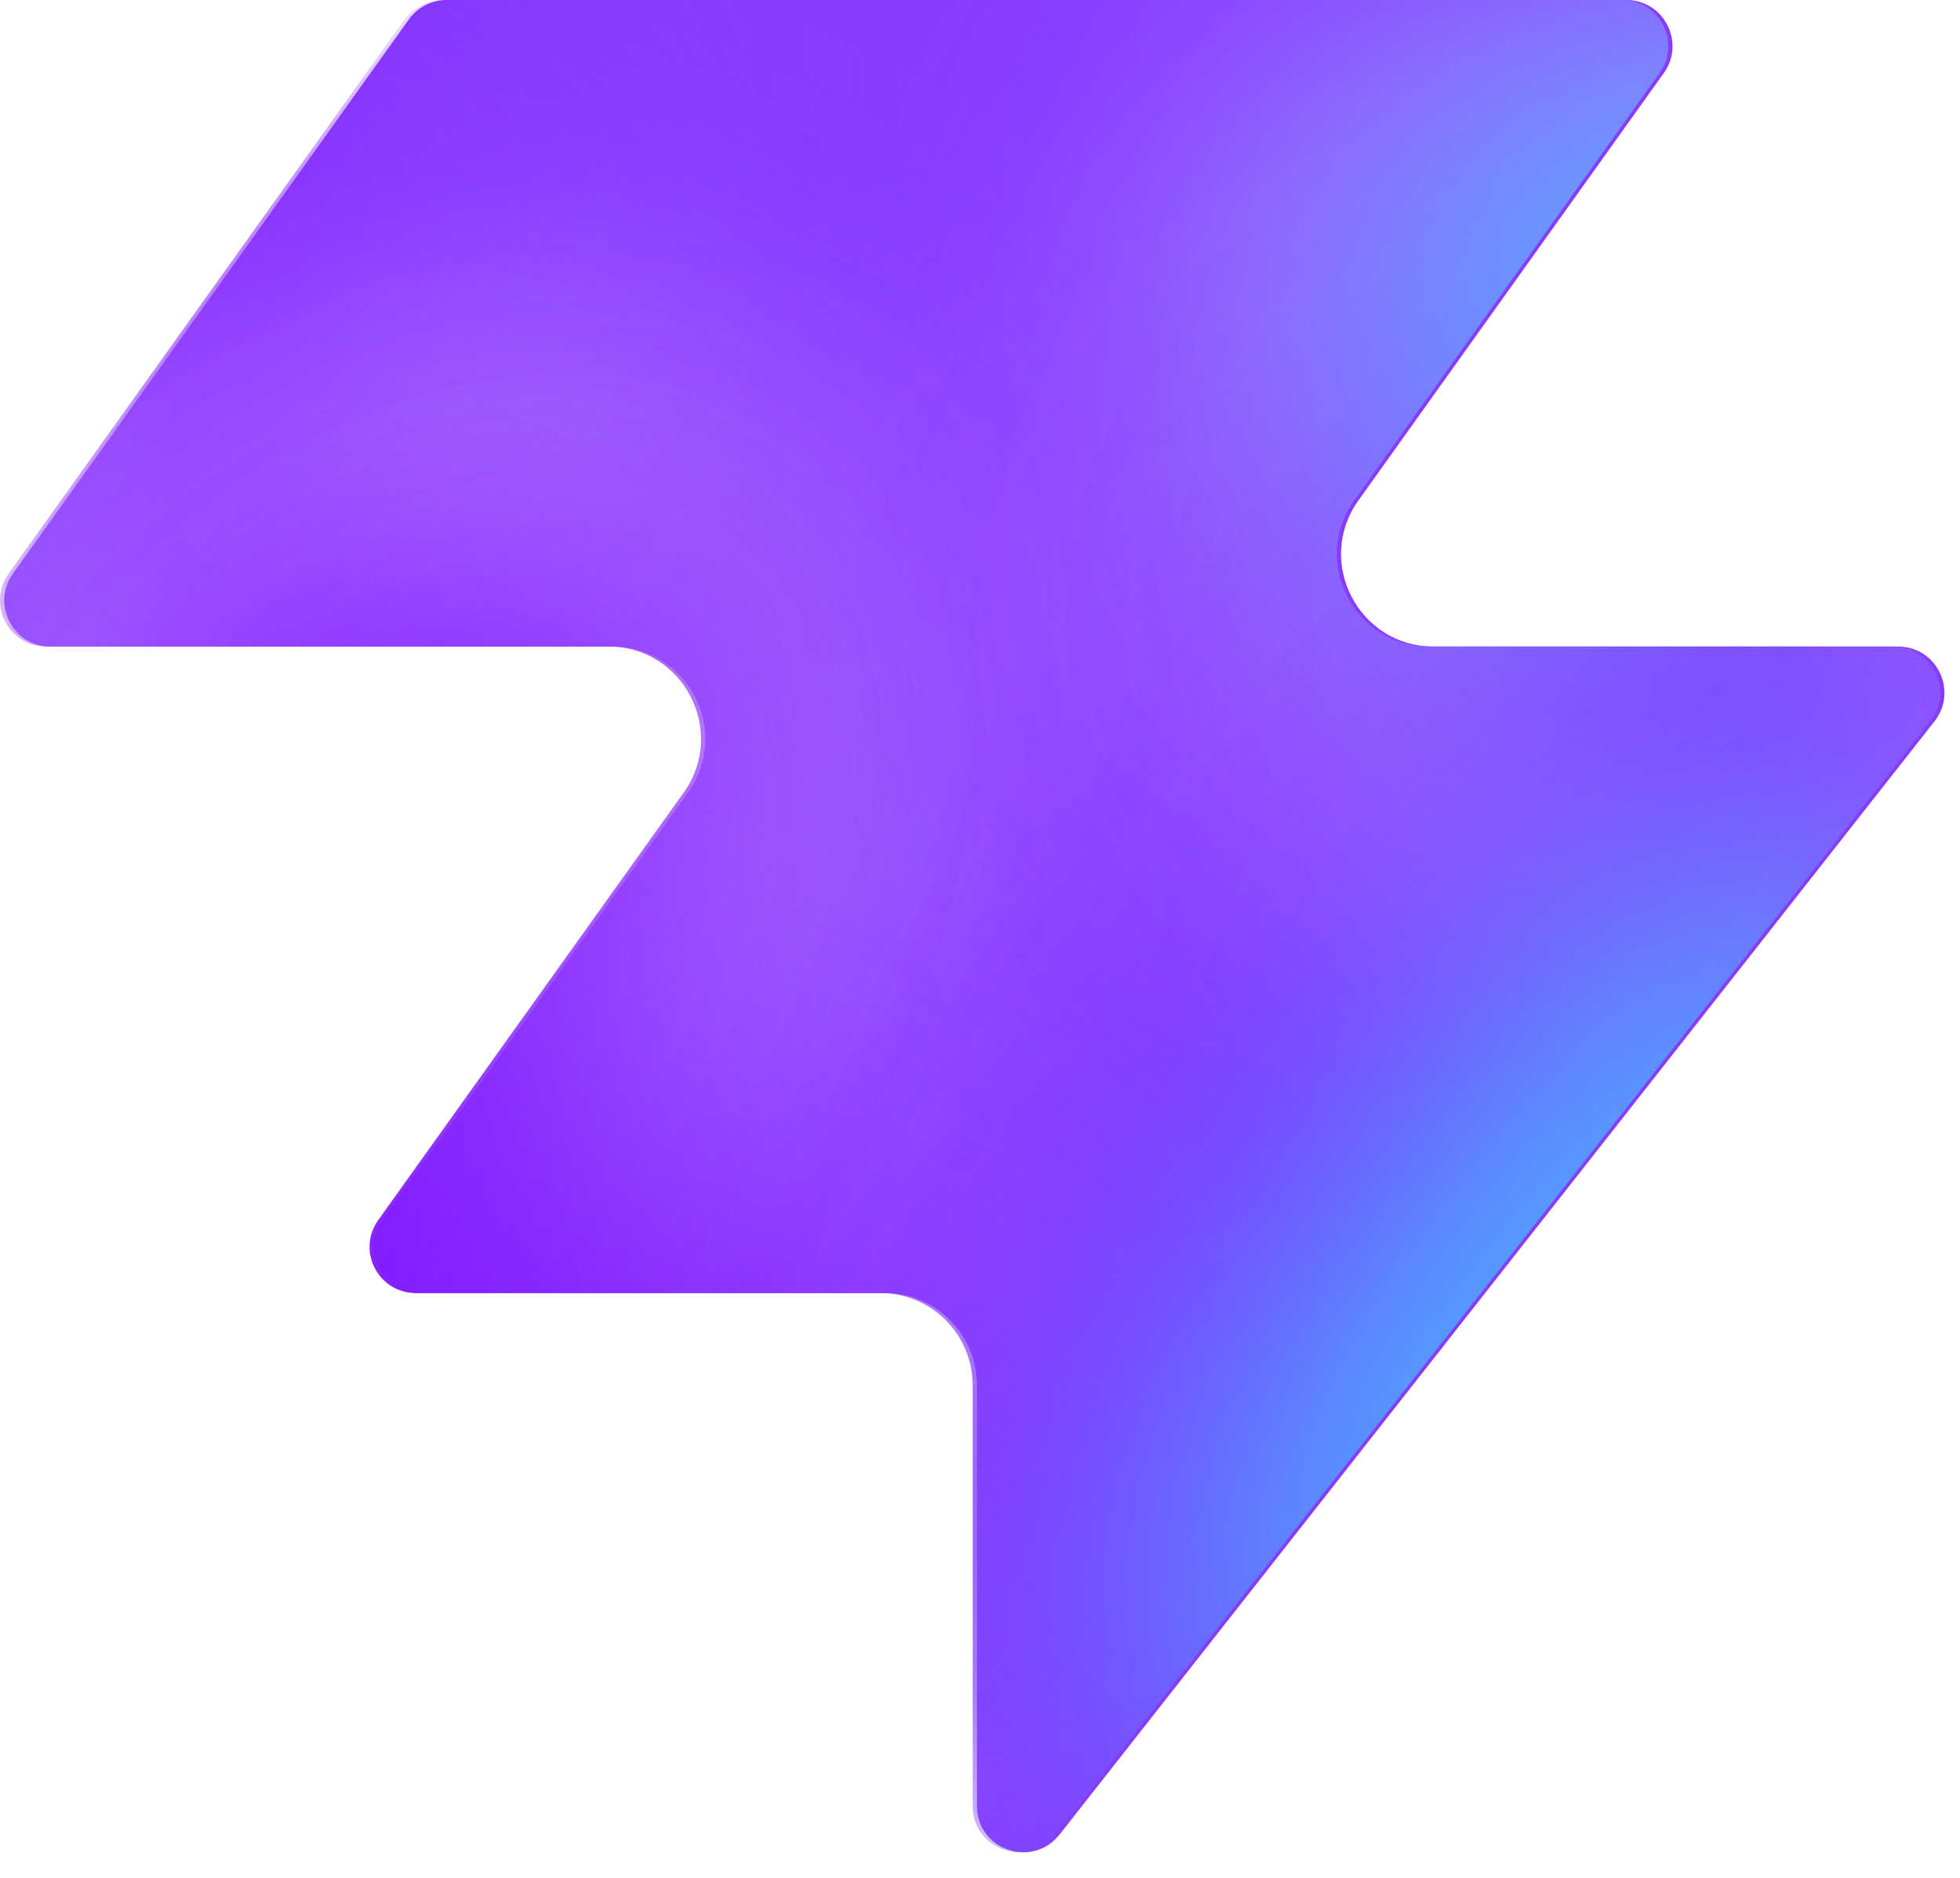
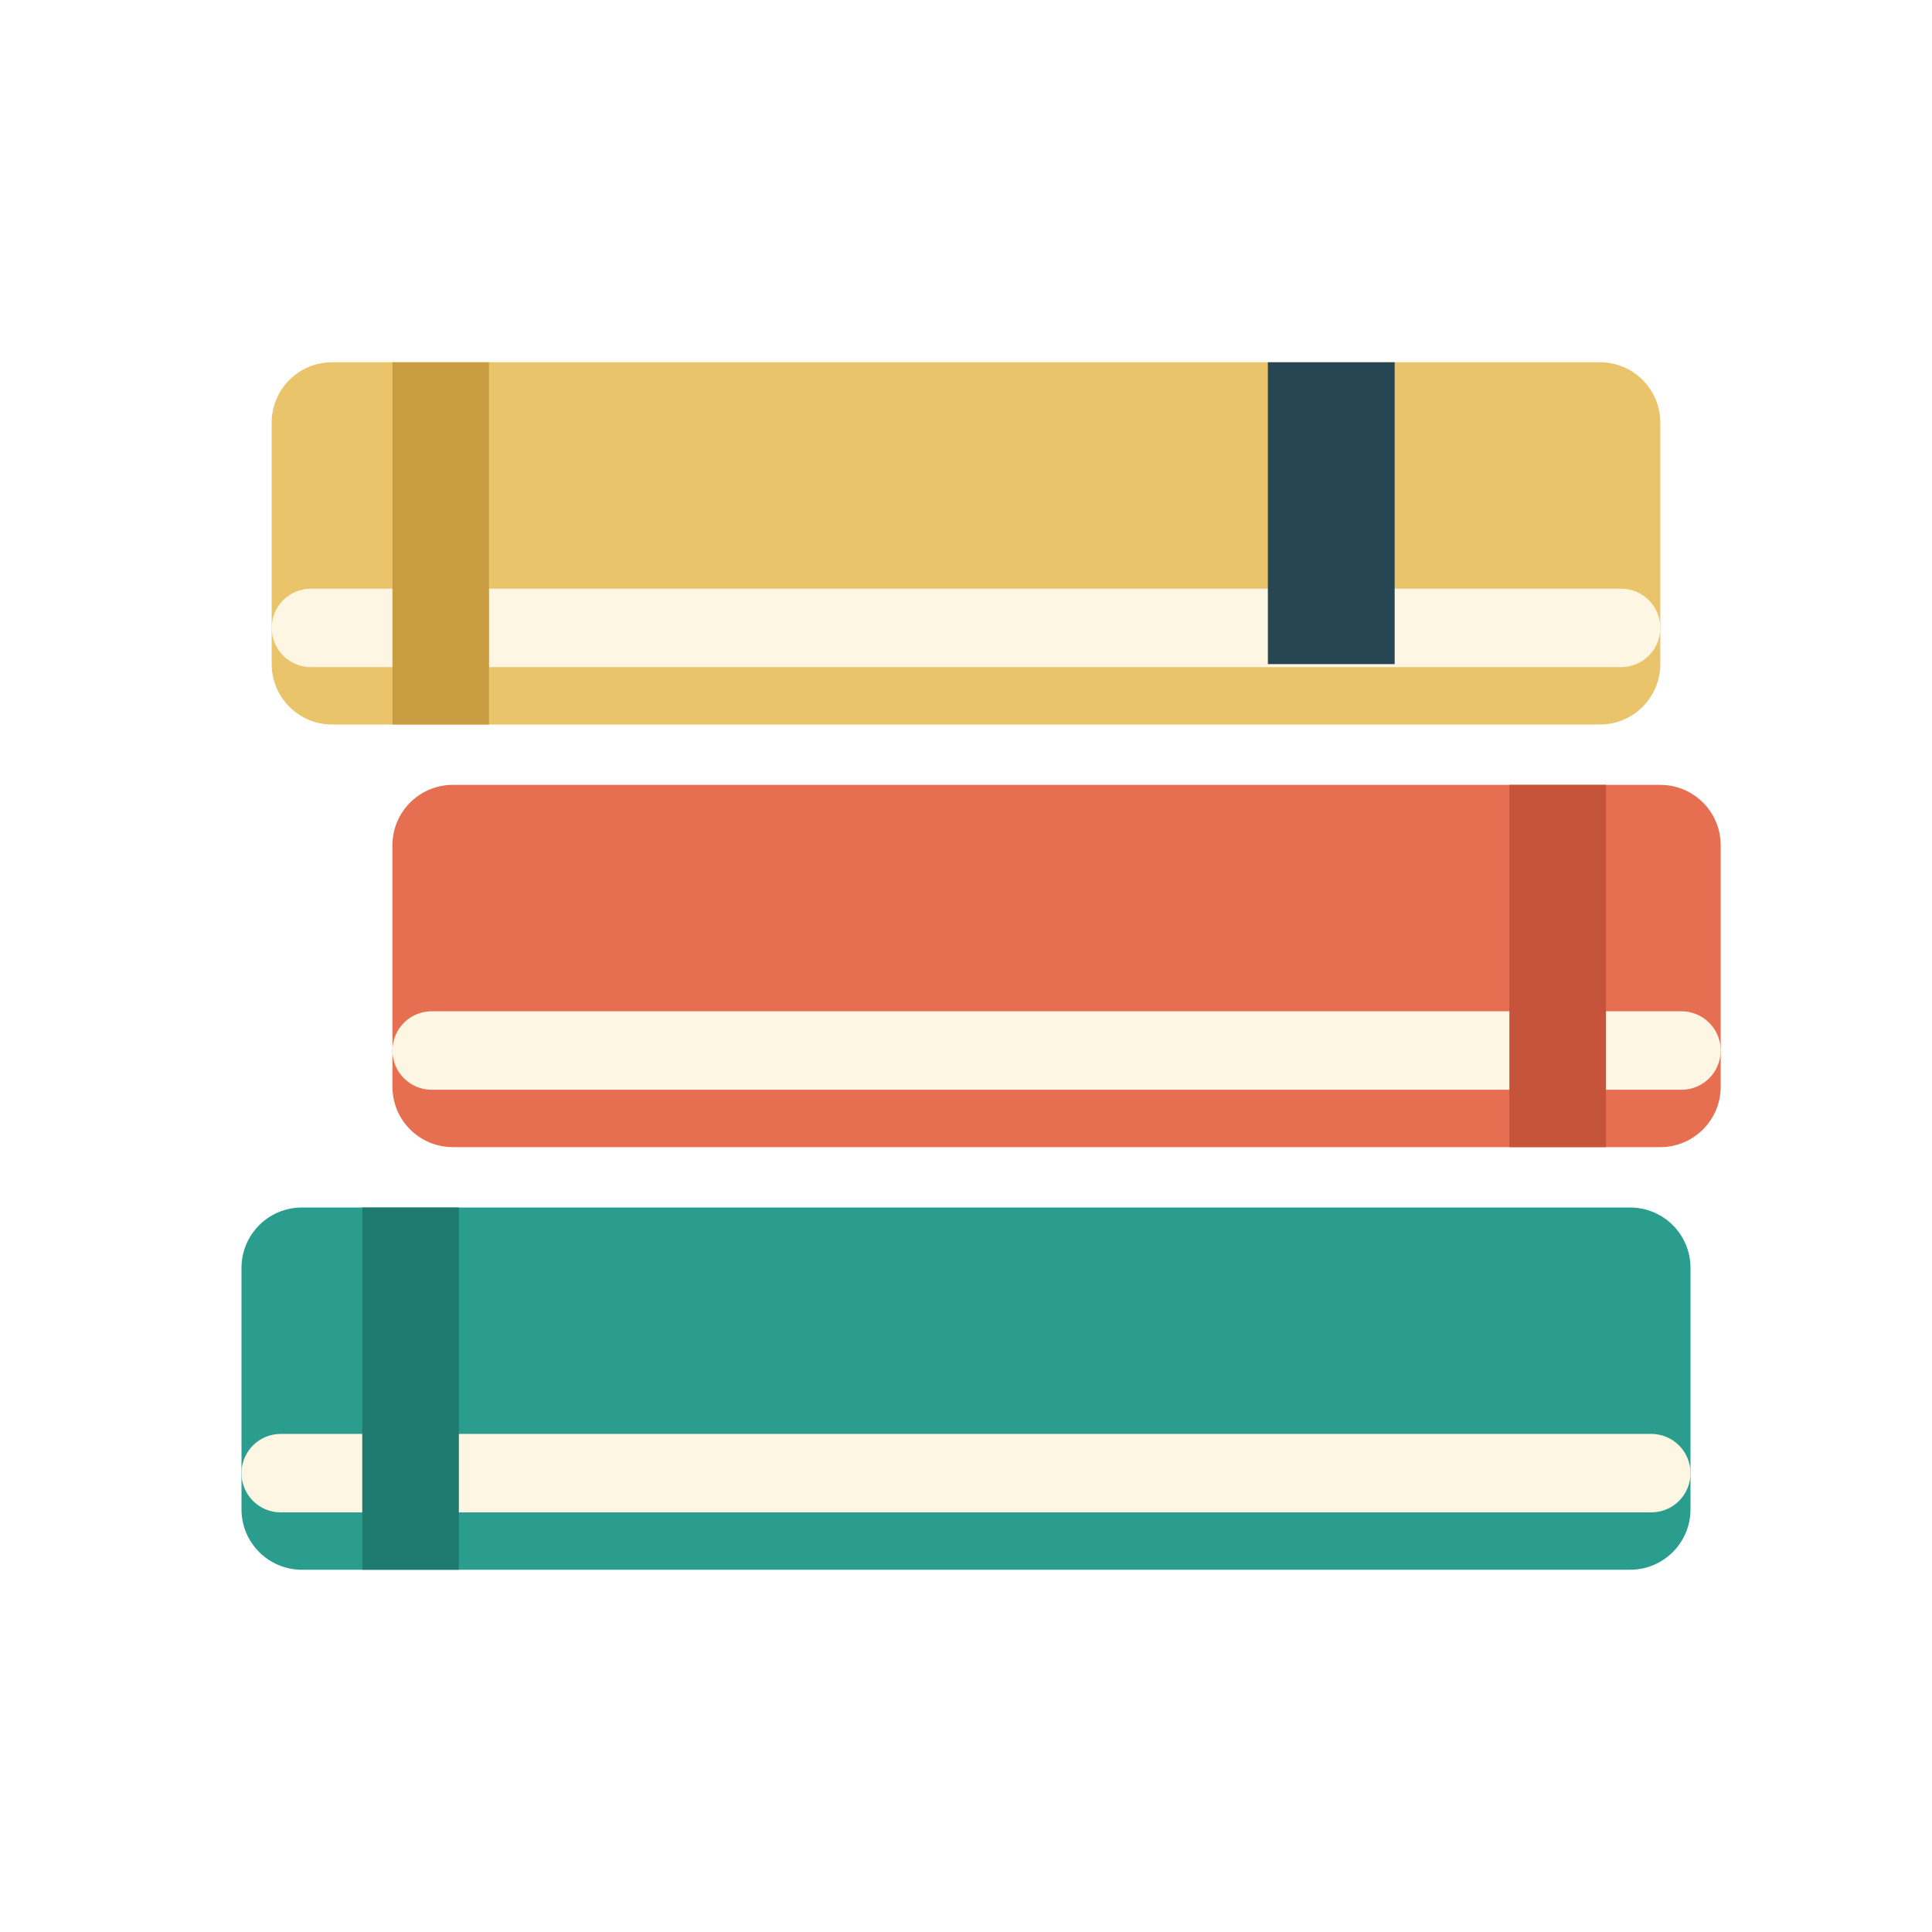
- <svg xmlns="http://www.w3.org/2000/svg" width="48" height="46" fill="none" viewBox="0 0 48 46">
-   <path fill="#863bff" d="M25.946 44.938c-.664.845-2.021.375-2.021-.698V33.937a2.26 2.26 0 0 0-2.262-2.262H10.287c-.92 0-1.456-1.04-.92-1.788l7.48-10.471c1.07-1.497 0-3.578-1.842-3.578H1.237c-.92 0-1.456-1.04-.92-1.788L10.013.474c.214-.297.556-.474.92-.474h28.894c.92 0 1.456 1.04.92 1.788l-7.48 10.471c-1.07 1.498 0 3.579 1.842 3.579h11.377c.943 0 1.473 1.088.89 1.83L25.947 44.94z" style="fill:#863bff;fill:color(display-p3 .525 .23 1);fill-opacity:1" />
-   <mask id="a" width="48" height="46" x="0" y="0" maskUnits="userSpaceOnUse" style="mask-type:alpha">
-     <path fill="#000" d="M25.842 44.938c-.664.844-2.021.375-2.021-.698V33.937a2.26 2.26 0 0 0-2.262-2.262H10.183c-.92 0-1.456-1.04-.92-1.788l7.48-10.471c1.07-1.498 0-3.579-1.842-3.579H1.133c-.92 0-1.456-1.04-.92-1.787L9.91.473c.214-.297.556-.474.92-.474h28.894c.92 0 1.456 1.04.92 1.788l-7.48 10.471c-1.07 1.498 0 3.578 1.842 3.578h11.377c.943 0 1.473 1.088.89 1.832L25.843 44.94z" style="fill:#000;fill-opacity:1" />
-   </mask>
-   <g mask="url(#a)">
-     <g filter="url(#b)">
-       <ellipse cx="5.508" cy="14.704" fill="#ede6ff" rx="5.508" ry="14.704" style="fill:#ede6ff;fill:color(display-p3 .927 .903 1);fill-opacity:1" transform="matrix(.00324 1 1 -.00324 -4.47 31.516)" />
-     </g>
-     <g filter="url(#c)">
-       <ellipse cx="10.399" cy="29.851" fill="#ede6ff" rx="10.399" ry="29.851" style="fill:#ede6ff;fill:color(display-p3 .927 .903 1);fill-opacity:1" transform="matrix(.00324 1 1 -.00324 -39.328 7.883)" />
-     </g>
-     <g filter="url(#d)">
-       <ellipse cx="5.508" cy="30.487" fill="#7e14ff" rx="5.508" ry="30.487" style="fill:#7e14ff;fill:color(display-p3 .492 .077 1);fill-opacity:1" transform="rotate(89.814 -25.913 -14.639)scale(1 -1)" />
-     </g>
-     <g filter="url(#e)">
-       <ellipse cx="5.508" cy="30.599" fill="#7e14ff" rx="5.508" ry="30.599" style="fill:#7e14ff;fill:color(display-p3 .492 .077 1);fill-opacity:1" transform="rotate(89.814 -32.644 -3.334)scale(1 -1)" />
-     </g>
-     <g filter="url(#f)">
-       <ellipse cx="5.508" cy="30.599" fill="#7e14ff" rx="5.508" ry="30.599" style="fill:#7e14ff;fill:color(display-p3 .492 .077 1);fill-opacity:1" transform="matrix(.00324 1 1 -.00324 -34.34 30.47)" />
-     </g>
-     <g filter="url(#g)">
-       <ellipse cx="14.072" cy="22.078" fill="#ede6ff" rx="14.072" ry="22.078" style="fill:#ede6ff;fill:color(display-p3 .927 .903 1);fill-opacity:1" transform="rotate(93.35 24.506 48.493)scale(-1 1)" />
-     </g>
-     <g filter="url(#h)">
-       <ellipse cx="3.47" cy="21.501" fill="#7e14ff" rx="3.47" ry="21.501" style="fill:#7e14ff;fill:color(display-p3 .492 .077 1);fill-opacity:1" transform="rotate(89.009 28.708 47.59)scale(-1 1)" />
-     </g>
-     <g filter="url(#i)">
-       <ellipse cx="3.47" cy="21.501" fill="#7e14ff" rx="3.47" ry="21.501" style="fill:#7e14ff;fill:color(display-p3 .492 .077 1);fill-opacity:1" transform="rotate(89.009 28.708 47.59)scale(-1 1)" />
-     </g>
-     <g filter="url(#j)">
-       <ellipse cx=".387" cy="8.972" fill="#7e14ff" rx="4.407" ry="29.108" style="fill:#7e14ff;fill:color(display-p3 .492 .077 1);fill-opacity:1" transform="rotate(39.51 .387 8.972)" />
-     </g>
-     <g filter="url(#k)">
-       <ellipse cx="47.523" cy="-6.092" fill="#7e14ff" rx="4.407" ry="29.108" style="fill:#7e14ff;fill:color(display-p3 .492 .077 1);fill-opacity:1" transform="rotate(37.892 47.523 -6.092)" />
-     </g>
-     <g filter="url(#l)">
-       <ellipse cx="41.412" cy="6.333" fill="#47bfff" rx="5.971" ry="9.665" style="fill:#47bfff;fill:color(display-p3 .28 .748 1);fill-opacity:1" transform="rotate(37.892 41.412 6.333)" />
-     </g>
-     <g filter="url(#m)">
-       <ellipse cx="-1.879" cy="38.332" fill="#7e14ff" rx="4.407" ry="29.108" style="fill:#7e14ff;fill:color(display-p3 .492 .077 1);fill-opacity:1" transform="rotate(37.892 -1.88 38.332)" />
-     </g>
-     <g filter="url(#n)">
-       <ellipse cx="-1.879" cy="38.332" fill="#7e14ff" rx="4.407" ry="29.108" style="fill:#7e14ff;fill:color(display-p3 .492 .077 1);fill-opacity:1" transform="rotate(37.892 -1.88 38.332)" />
-     </g>
-     <g filter="url(#o)">
-       <ellipse cx="35.651" cy="29.907" fill="#7e14ff" rx="4.407" ry="29.108" style="fill:#7e14ff;fill:color(display-p3 .492 .077 1);fill-opacity:1" transform="rotate(37.892 35.651 29.907)" />
-     </g>
-     <g filter="url(#p)">
-       <ellipse cx="38.418" cy="32.4" fill="#47bfff" rx="5.971" ry="15.297" style="fill:#47bfff;fill:color(display-p3 .28 .748 1);fill-opacity:1" transform="rotate(37.892 38.418 32.4)" />
-     </g>
-   </g>
-   <defs>
-     <filter id="b" width="60.045" height="41.654" x="-19.77" y="16.149" color-interpolation-filters="sRGB" filterUnits="userSpaceOnUse">
-       <feFlood flood-opacity="0" result="BackgroundImageFix" />
-       <feBlend in="SourceGraphic" in2="BackgroundImageFix" result="shape" />
-       <feGaussianBlur result="effect1_foregroundBlur_2002_17158" stdDeviation="7.659" />
-     </filter>
-     <filter id="c" width="90.34" height="51.437" x="-54.613" y="-7.533" color-interpolation-filters="sRGB" filterUnits="userSpaceOnUse">
-       <feFlood flood-opacity="0" result="BackgroundImageFix" />
-       <feBlend in="SourceGraphic" in2="BackgroundImageFix" result="shape" />
-       <feGaussianBlur result="effect1_foregroundBlur_2002_17158" stdDeviation="7.659" />
-     </filter>
-     <filter id="d" width="79.355" height="29.4" x="-49.64" y="2.03" color-interpolation-filters="sRGB" filterUnits="userSpaceOnUse">
-       <feFlood flood-opacity="0" result="BackgroundImageFix" />
-       <feBlend in="SourceGraphic" in2="BackgroundImageFix" result="shape" />
-       <feGaussianBlur result="effect1_foregroundBlur_2002_17158" stdDeviation="4.596" />
-     </filter>
-     <filter id="e" width="79.579" height="29.4" x="-45.045" y="20.029" color-interpolation-filters="sRGB" filterUnits="userSpaceOnUse">
-       <feFlood flood-opacity="0" result="BackgroundImageFix" />
-       <feBlend in="SourceGraphic" in2="BackgroundImageFix" result="shape" />
-       <feGaussianBlur result="effect1_foregroundBlur_2002_17158" stdDeviation="4.596" />
-     </filter>
-     <filter id="f" width="79.579" height="29.4" x="-43.513" y="21.178" color-interpolation-filters="sRGB" filterUnits="userSpaceOnUse">
-       <feFlood flood-opacity="0" result="BackgroundImageFix" />
-       <feBlend in="SourceGraphic" in2="BackgroundImageFix" result="shape" />
-       <feGaussianBlur result="effect1_foregroundBlur_2002_17158" stdDeviation="4.596" />
-     </filter>
-     <filter id="g" width="74.749" height="58.852" x="15.756" y="-17.901" color-interpolation-filters="sRGB" filterUnits="userSpaceOnUse">
-       <feFlood flood-opacity="0" result="BackgroundImageFix" />
-       <feBlend in="SourceGraphic" in2="BackgroundImageFix" result="shape" />
-       <feGaussianBlur result="effect1_foregroundBlur_2002_17158" stdDeviation="7.659" />
-     </filter>
-     <filter id="h" width="61.377" height="25.362" x="23.548" y="2.284" color-interpolation-filters="sRGB" filterUnits="userSpaceOnUse">
-       <feFlood flood-opacity="0" result="BackgroundImageFix" />
-       <feBlend in="SourceGraphic" in2="BackgroundImageFix" result="shape" />
-       <feGaussianBlur result="effect1_foregroundBlur_2002_17158" stdDeviation="4.596" />
-     </filter>
-     <filter id="i" width="61.377" height="25.362" x="23.548" y="2.284" color-interpolation-filters="sRGB" filterUnits="userSpaceOnUse">
-       <feFlood flood-opacity="0" result="BackgroundImageFix" />
-       <feBlend in="SourceGraphic" in2="BackgroundImageFix" result="shape" />
-       <feGaussianBlur result="effect1_foregroundBlur_2002_17158" stdDeviation="4.596" />
-     </filter>
-     <filter id="j" width="56.045" height="63.649" x="-27.636" y="-22.853" color-interpolation-filters="sRGB" filterUnits="userSpaceOnUse">
-       <feFlood flood-opacity="0" result="BackgroundImageFix" />
-       <feBlend in="SourceGraphic" in2="BackgroundImageFix" result="shape" />
-       <feGaussianBlur result="effect1_foregroundBlur_2002_17158" stdDeviation="4.596" />
-     </filter>
-     <filter id="k" width="54.814" height="64.646" x="20.116" y="-38.415" color-interpolation-filters="sRGB" filterUnits="userSpaceOnUse">
-       <feFlood flood-opacity="0" result="BackgroundImageFix" />
-       <feBlend in="SourceGraphic" in2="BackgroundImageFix" result="shape" />
-       <feGaussianBlur result="effect1_foregroundBlur_2002_17158" stdDeviation="4.596" />
-     </filter>
-     <filter id="l" width="33.541" height="35.313" x="24.641" y="-11.323" color-interpolation-filters="sRGB" filterUnits="userSpaceOnUse">
-       <feFlood flood-opacity="0" result="BackgroundImageFix" />
-       <feBlend in="SourceGraphic" in2="BackgroundImageFix" result="shape" />
-       <feGaussianBlur result="effect1_foregroundBlur_2002_17158" stdDeviation="4.596" />
-     </filter>
-     <filter id="m" width="54.814" height="64.646" x="-29.286" y="6.009" color-interpolation-filters="sRGB" filterUnits="userSpaceOnUse">
-       <feFlood flood-opacity="0" result="BackgroundImageFix" />
-       <feBlend in="SourceGraphic" in2="BackgroundImageFix" result="shape" />
-       <feGaussianBlur result="effect1_foregroundBlur_2002_17158" stdDeviation="4.596" />
-     </filter>
-     <filter id="n" width="54.814" height="64.646" x="-29.286" y="6.009" color-interpolation-filters="sRGB" filterUnits="userSpaceOnUse">
-       <feFlood flood-opacity="0" result="BackgroundImageFix" />
-       <feBlend in="SourceGraphic" in2="BackgroundImageFix" result="shape" />
-       <feGaussianBlur result="effect1_foregroundBlur_2002_17158" stdDeviation="4.596" />
-     </filter>
-     <filter id="o" width="54.814" height="64.646" x="8.244" y="-2.416" color-interpolation-filters="sRGB" filterUnits="userSpaceOnUse">
-       <feFlood flood-opacity="0" result="BackgroundImageFix" />
-       <feBlend in="SourceGraphic" in2="BackgroundImageFix" result="shape" />
-       <feGaussianBlur result="effect1_foregroundBlur_2002_17158" stdDeviation="4.596" />
-     </filter>
-     <filter id="p" width="39.409" height="43.623" x="18.713" y="10.588" color-interpolation-filters="sRGB" filterUnits="userSpaceOnUse">
-       <feFlood flood-opacity="0" result="BackgroundImageFix" />
-       <feBlend in="SourceGraphic" in2="BackgroundImageFix" result="shape" />
-       <feGaussianBlur result="effect1_foregroundBlur_2002_17158" stdDeviation="4.596" />
-     </filter>
-   </defs>
+ <svg xmlns="http://www.w3.org/2000/svg" viewBox="0 0 64 64" width="64" height="64" role="img" aria-label="Stack of books">
+   <rect x="8" y="40" width="48" height="12" rx="2" fill="#2a9d8f" />
+   <rect x="8" y="47.5" width="48" height="2.6" rx="1.3" fill="#fdf6e3" />
+   <rect x="12" y="40" width="3.2" height="12" fill="#1f7a6f" />
+   <rect x="13" y="26" width="44" height="12" rx="2" fill="#e76f51" />
+   <rect x="13" y="33.5" width="44" height="2.6" rx="1.3" fill="#fdf6e3" />
+   <rect x="50" y="26" width="3.2" height="12" fill="#c5543a" />
+   <rect x="9" y="12" width="46" height="12" rx="2" fill="#e9c46a" />
+   <rect x="9" y="19.5" width="46" height="2.6" rx="1.3" fill="#fdf6e3" />
+   <rect x="13" y="12" width="3.2" height="12" fill="#c99e42" />
+   <rect x="42" y="12" width="4.2" height="10" fill="#264653" />
</svg>
